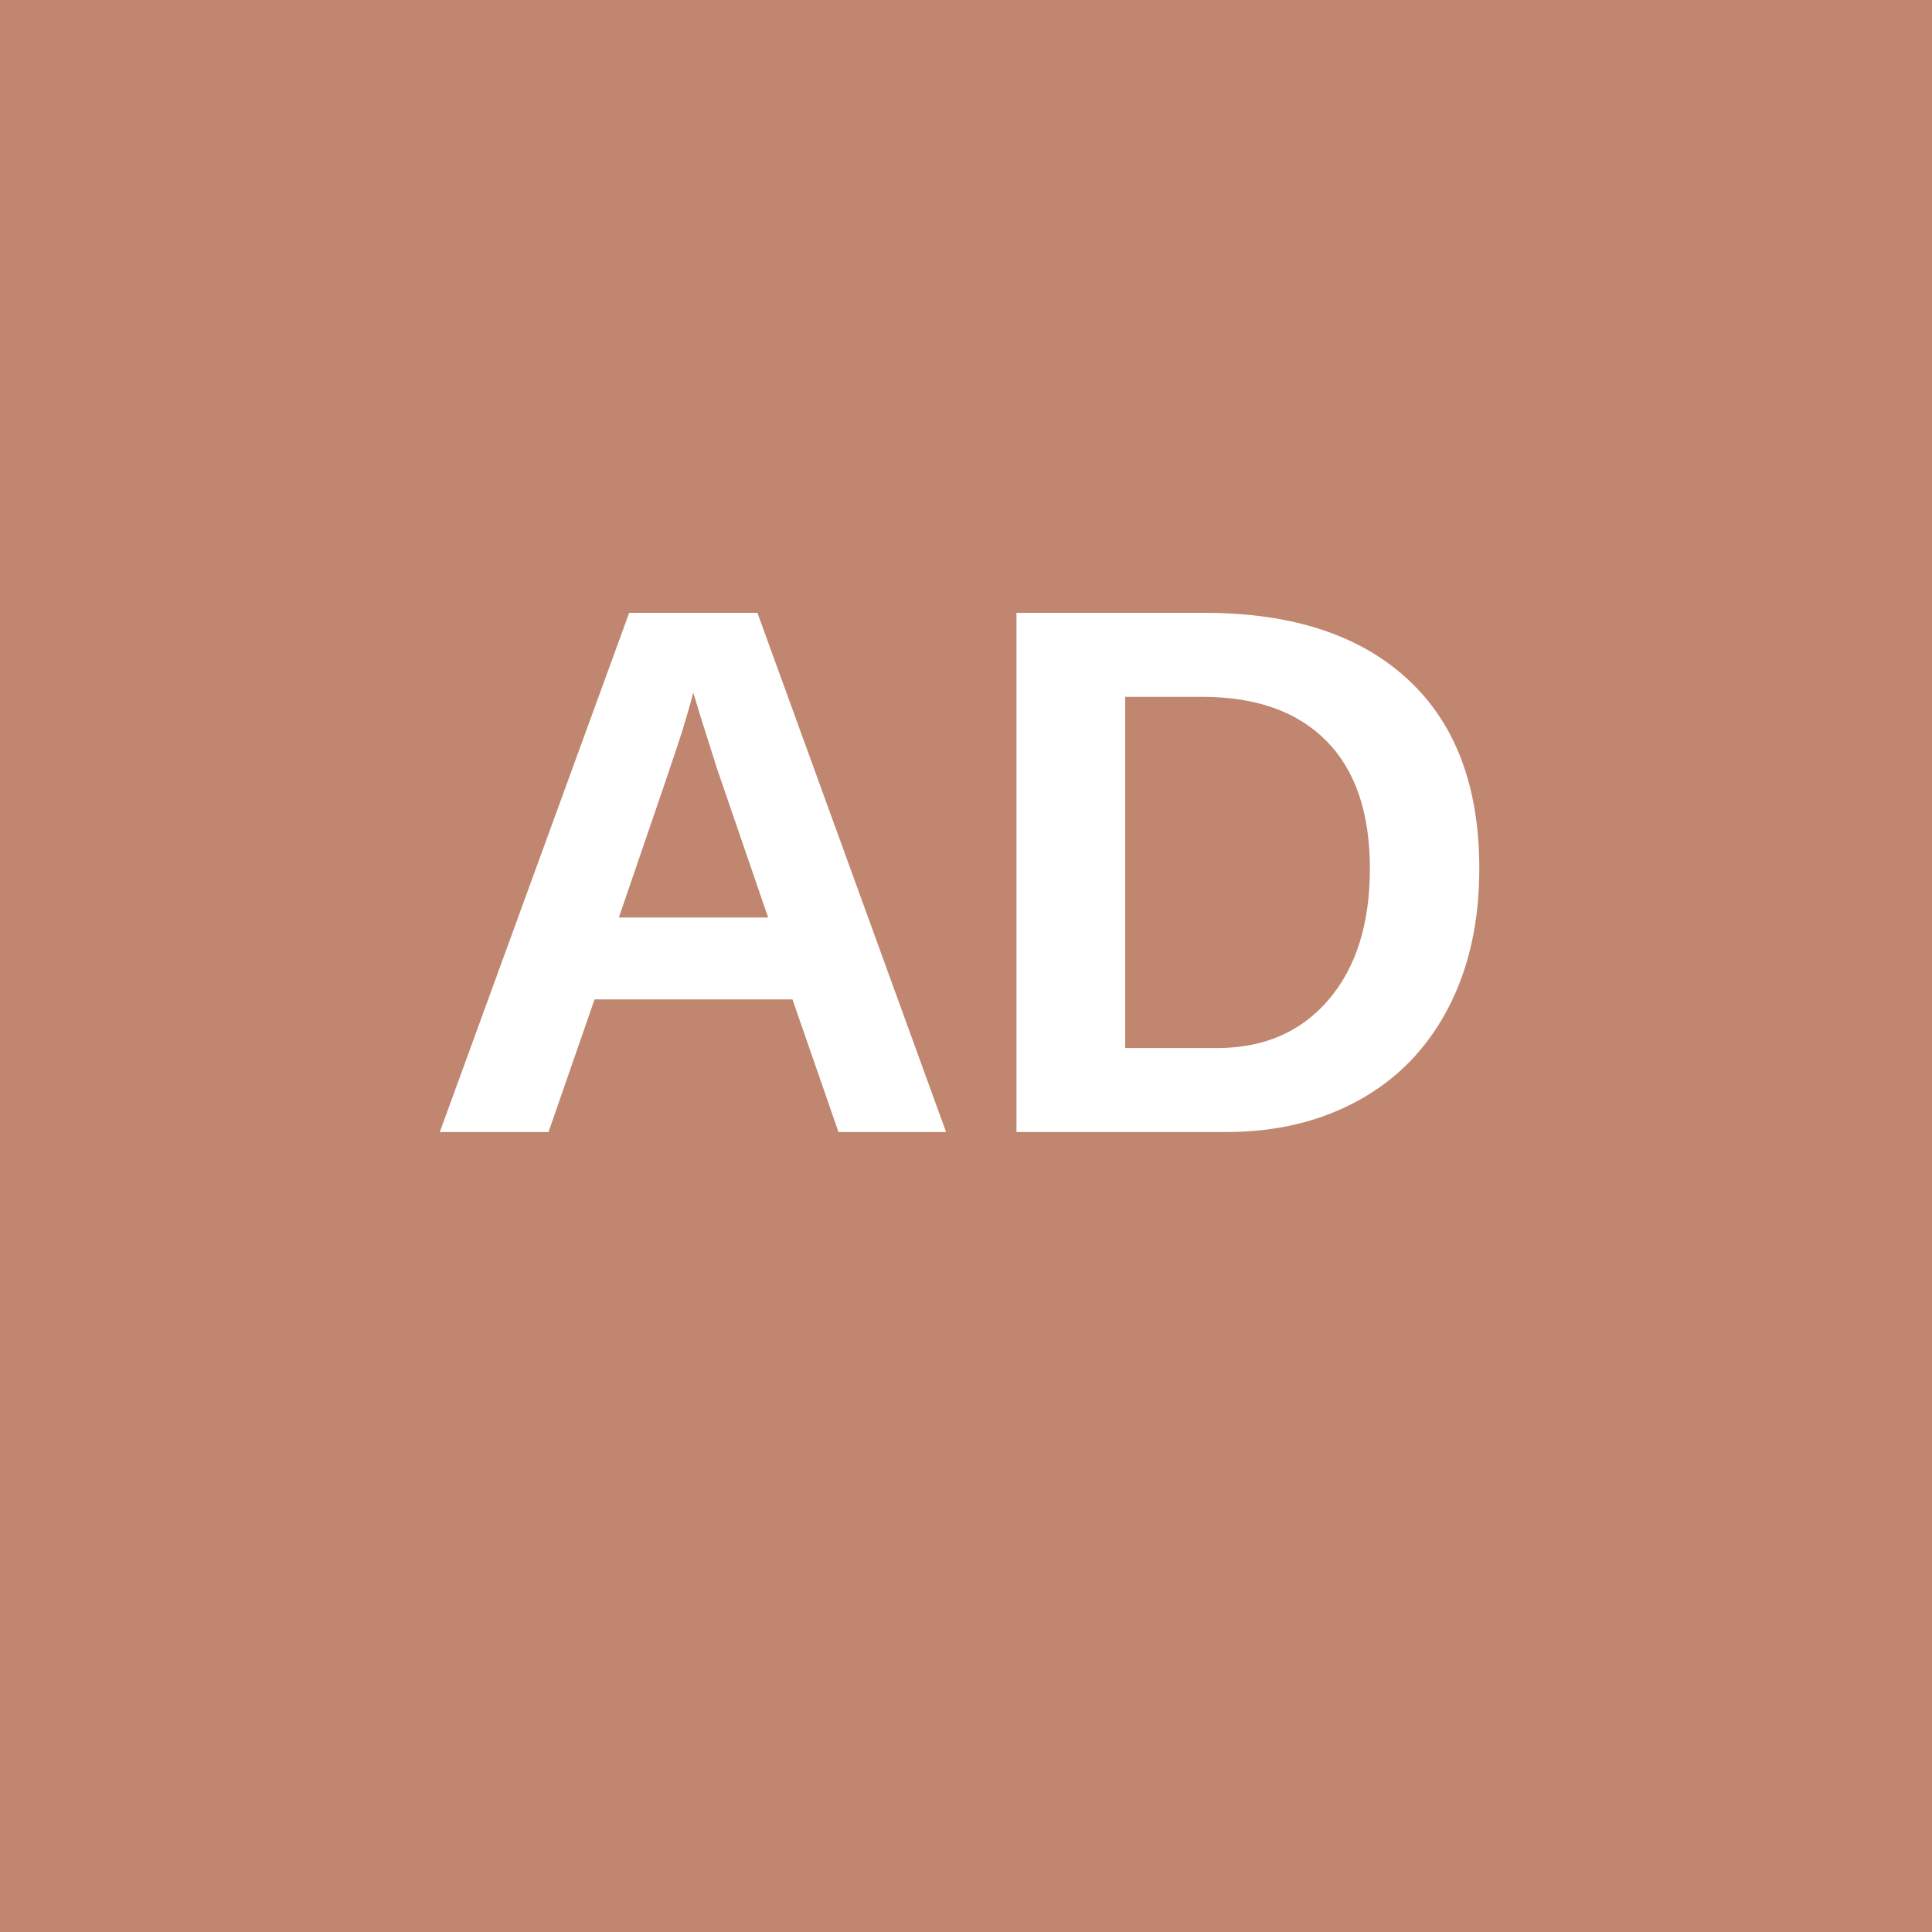
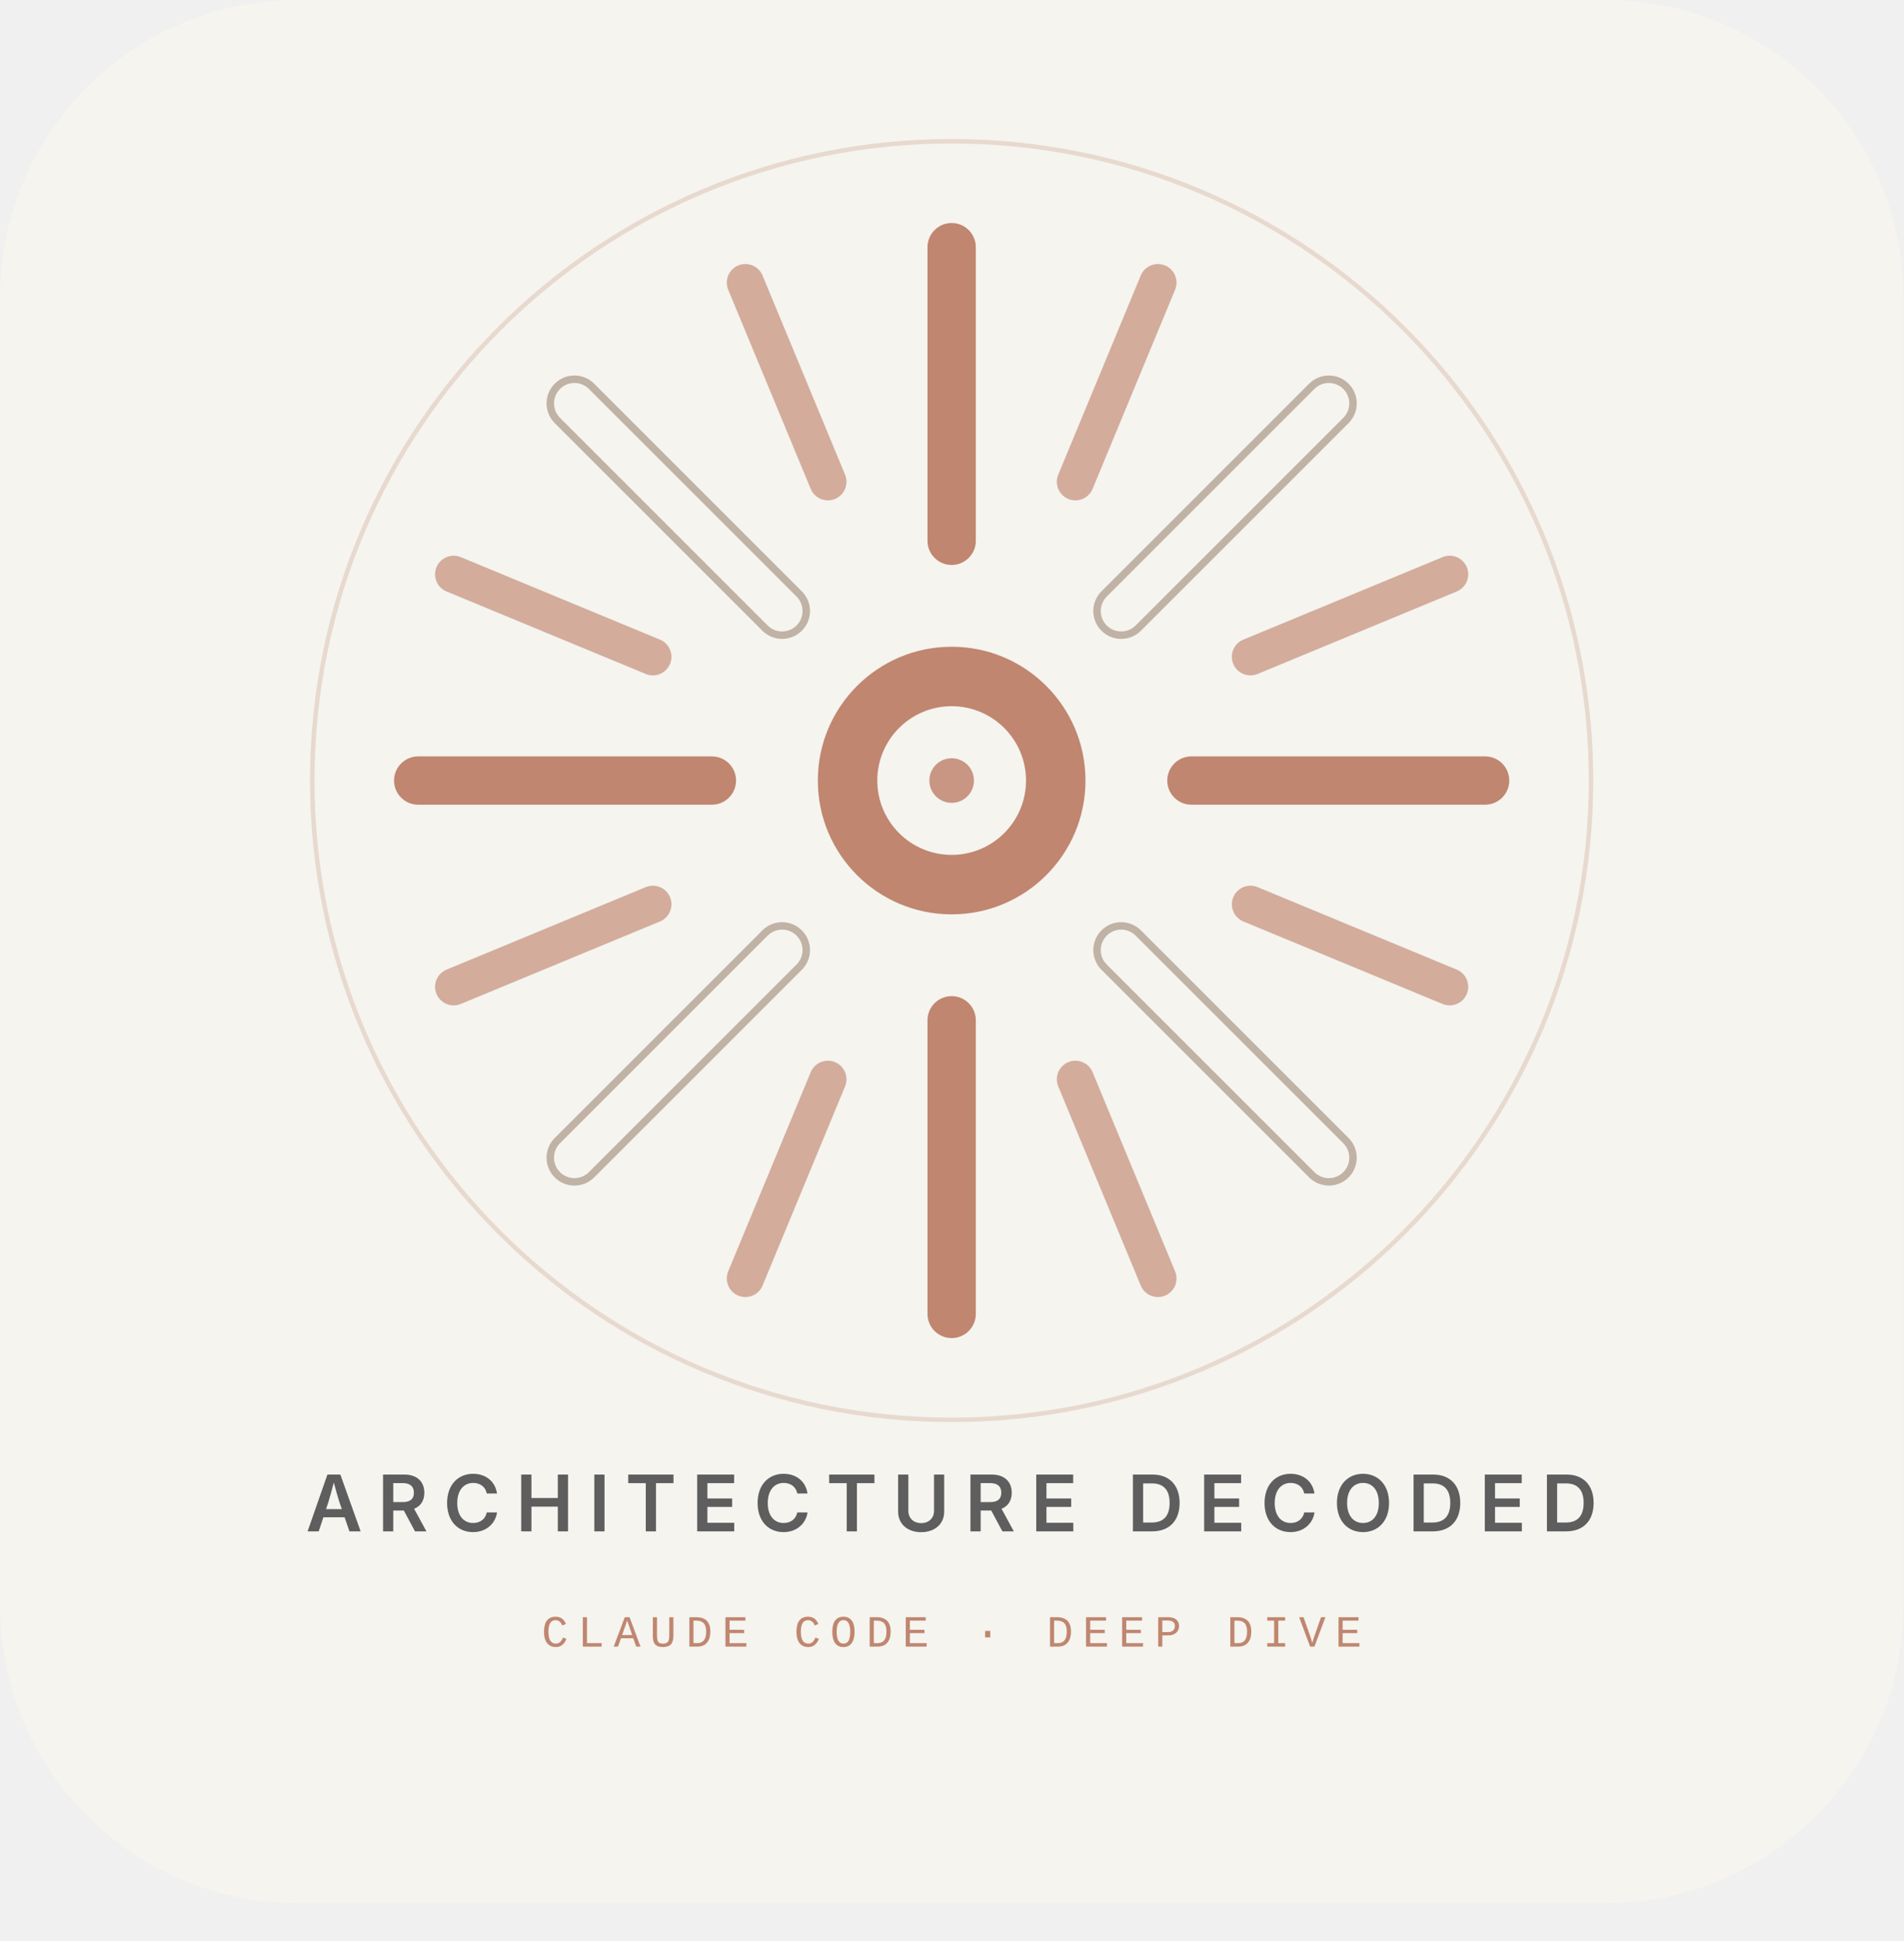
- <svg xmlns="http://www.w3.org/2000/svg" width="512" height="512">
-   <rect width="512" height="512" fill="#C08670" />
-   <text x="256" y="300" font-family="Arial, sans-serif" font-size="200" font-weight="bold" fill="white" text-anchor="middle">AD</text>
+ <svg xmlns="http://www.w3.org/2000/svg" width="512" height="522" viewBox="0 0 512 522">
+   <rect width="512" height="512" rx="80" fill="#F5F4EF" />
+   <circle cx="256" cy="210" r="172" fill="none" stroke="#C08670" stroke-width="1.2" opacity="0.25" />
+   <g transform="translate(256,210)">
+     <rect transform="rotate(45)" x="-6.5" y="-150" width="13" height="92" rx="6.5" fill="none" stroke="#8B6F5C" stroke-width="2" opacity="0.5" />
+     <rect transform="rotate(135)" x="-6.5" y="-150" width="13" height="92" rx="6.5" fill="none" stroke="#8B6F5C" stroke-width="2" opacity="0.5" />
+     <rect transform="rotate(225)" x="-6.5" y="-150" width="13" height="92" rx="6.5" fill="none" stroke="#8B6F5C" stroke-width="2" opacity="0.5" />
+     <rect transform="rotate(315)" x="-6.5" y="-150" width="13" height="92" rx="6.5" fill="none" stroke="#8B6F5C" stroke-width="2" opacity="0.5" />
+     <rect transform="rotate(0)" x="-6.5" y="-150" width="13" height="92" rx="6.5" fill="#C08670" />
+     <rect transform="rotate(90)" x="-6.5" y="-150" width="13" height="92" rx="6.5" fill="#C08670" />
+     <rect transform="rotate(180)" x="-6.5" y="-150" width="13" height="92" rx="6.5" fill="#C08670" />
+     <rect transform="rotate(270)" x="-6.5" y="-150" width="13" height="92" rx="6.5" fill="#C08670" />
+     <rect transform="rotate(22.5)" x="-5" y="-150" width="10" height="68" rx="5" fill="#C08670" opacity="0.65" />
+     <rect transform="rotate(67.5)" x="-5" y="-150" width="10" height="68" rx="5" fill="#C08670" opacity="0.65" />
+     <rect transform="rotate(112.5)" x="-5" y="-150" width="10" height="68" rx="5" fill="#C08670" opacity="0.65" />
+     <rect transform="rotate(157.5)" x="-5" y="-150" width="10" height="68" rx="5" fill="#C08670" opacity="0.65" />
+     <rect transform="rotate(202.5)" x="-5" y="-150" width="10" height="68" rx="5" fill="#C08670" opacity="0.65" />
+     <rect transform="rotate(247.5)" x="-5" y="-150" width="10" height="68" rx="5" fill="#C08670" opacity="0.65" />
+     <rect transform="rotate(292.5)" x="-5" y="-150" width="10" height="68" rx="5" fill="#C08670" opacity="0.65" />
+     <rect transform="rotate(337.5)" x="-5" y="-150" width="10" height="68" rx="5" fill="#C08670" opacity="0.65" />
+     <circle r="36" fill="#C08670" />
+     <circle r="20" fill="#F5F4EF" />
+     <circle r="6" fill="#C08670" opacity="0.85" />
+   </g>
+   <text x="256" y="412" text-anchor="middle" font-family="-apple-system, BlinkMacSystemFont, 'Segoe UI', sans-serif" font-size="21" font-weight="600" letter-spacing="4" fill="#5E5E5E">ARCHITECTURE DECODED</text>
+   <text x="256" y="443" text-anchor="middle" font-family="'Courier New', Courier, monospace" font-size="12" font-weight="500" letter-spacing="2.5" fill="#C08670">CLAUDE CODE · DEEP DIVE</text>
</svg>
